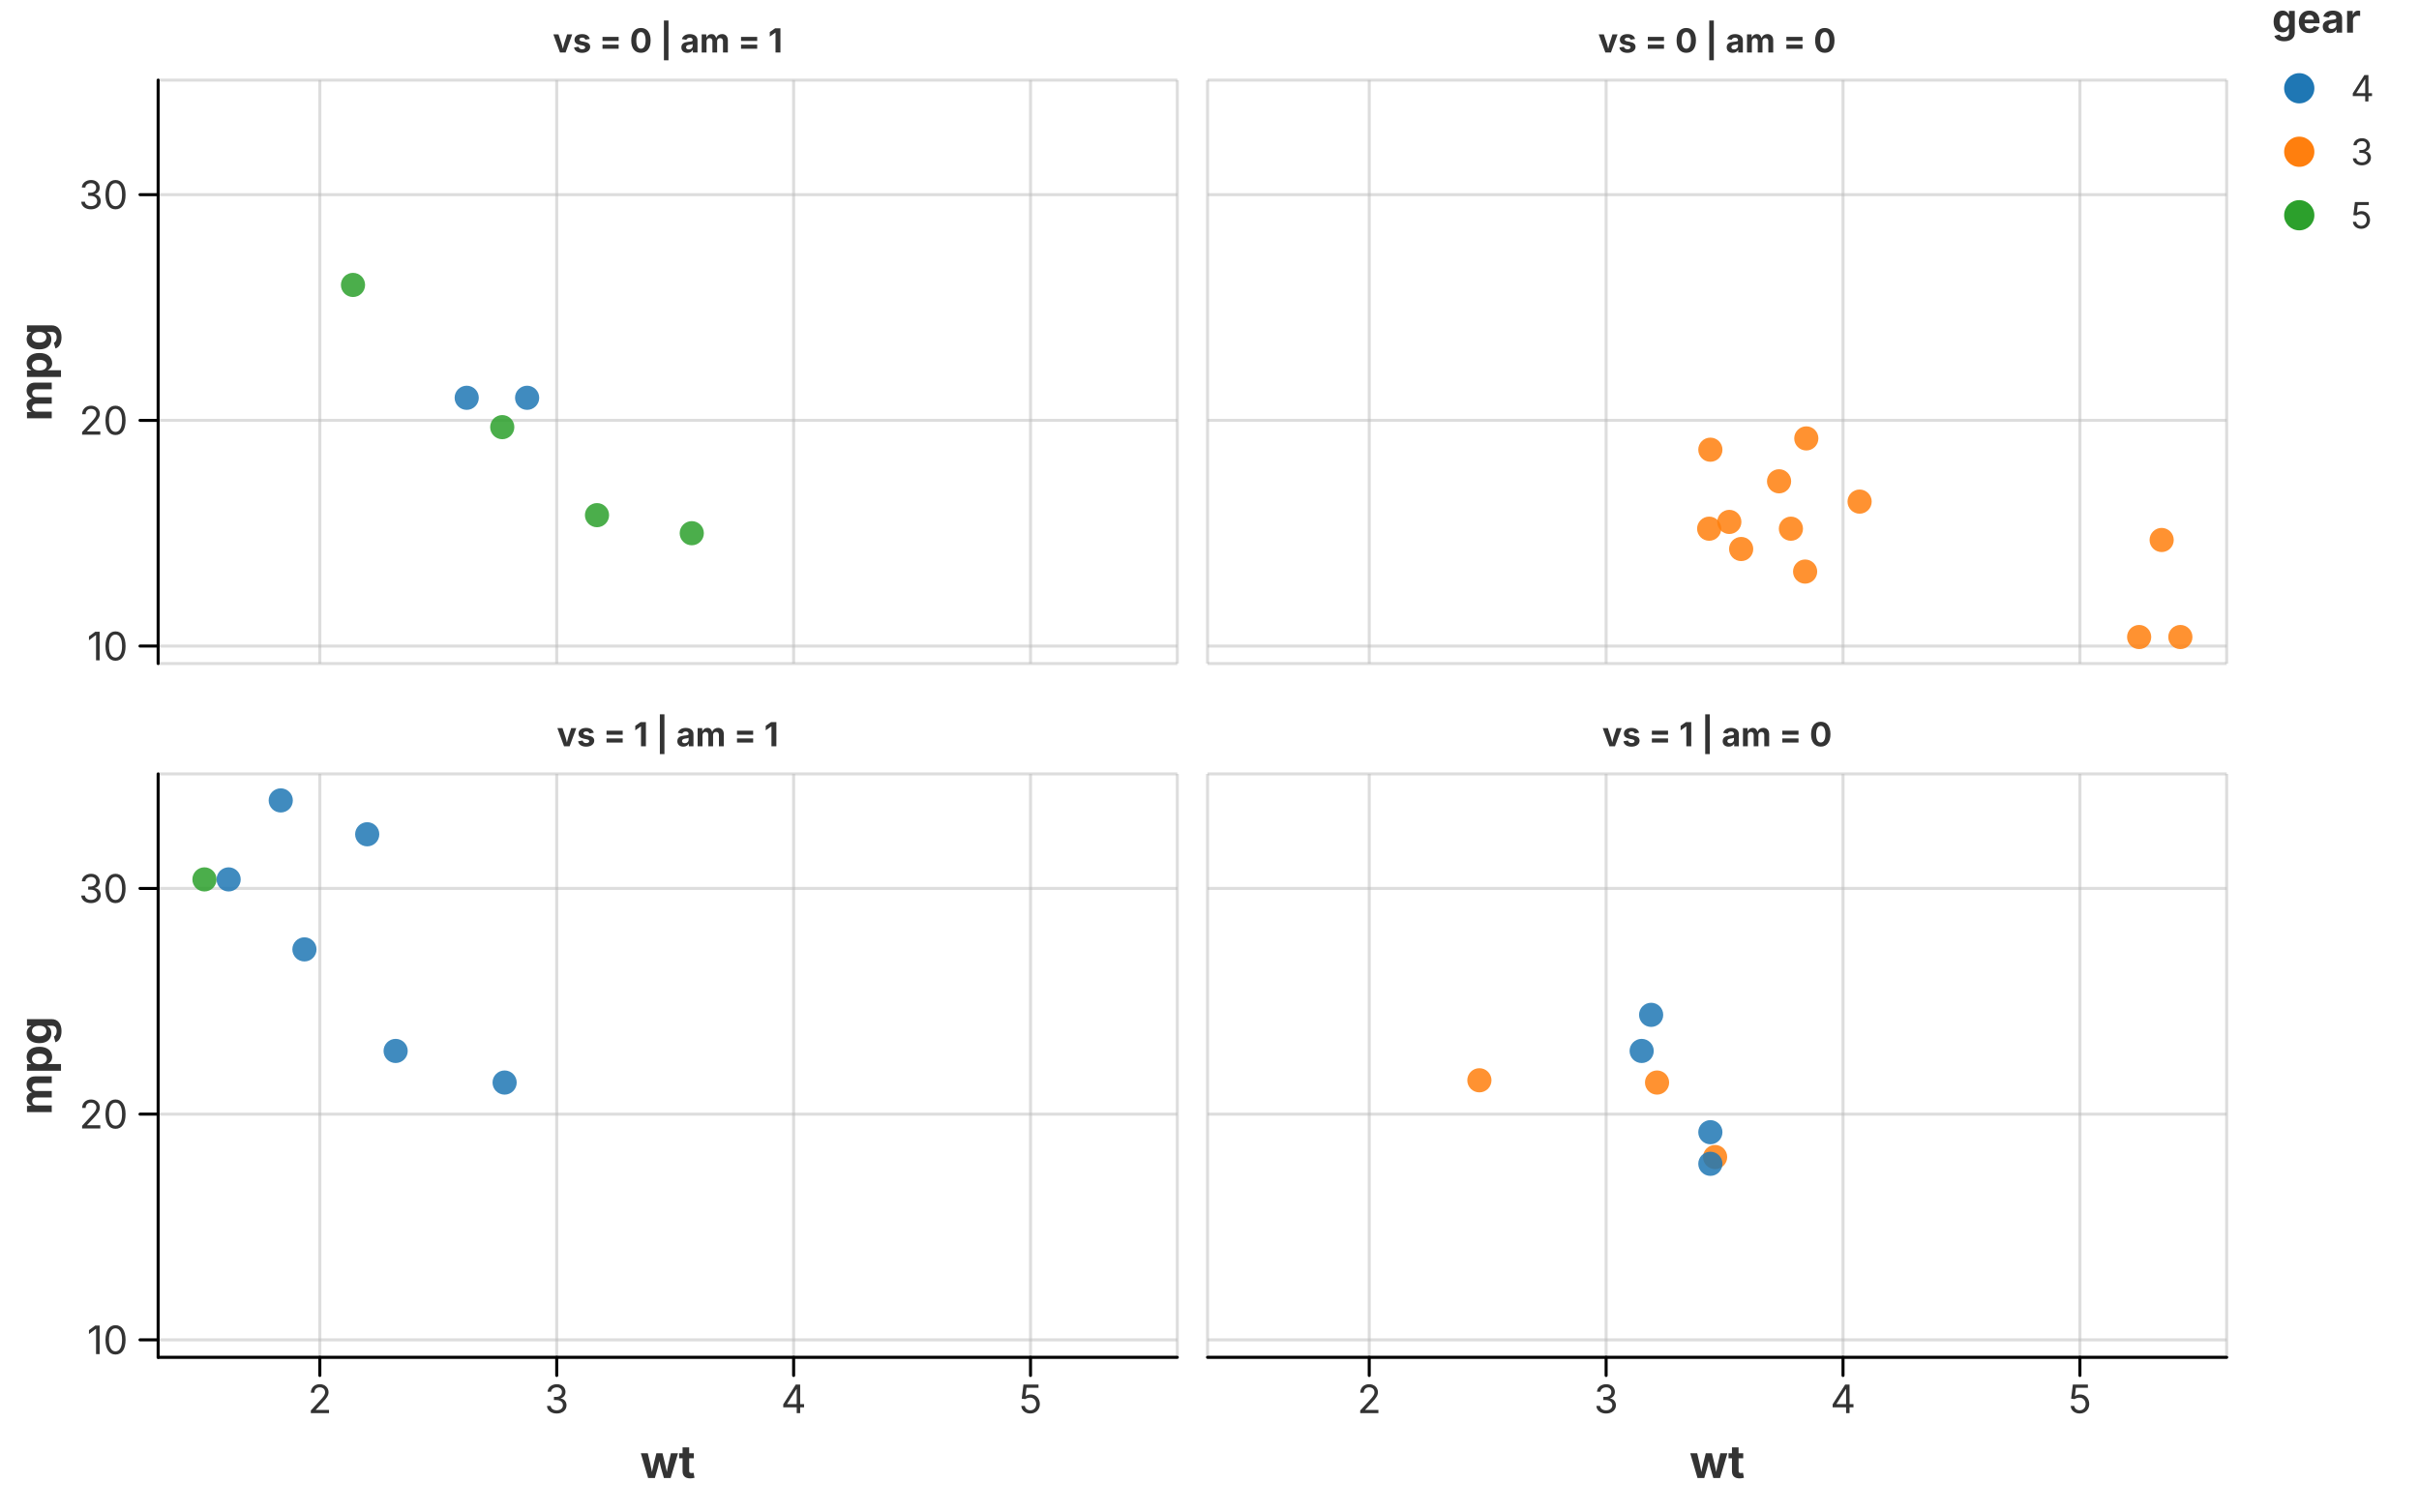
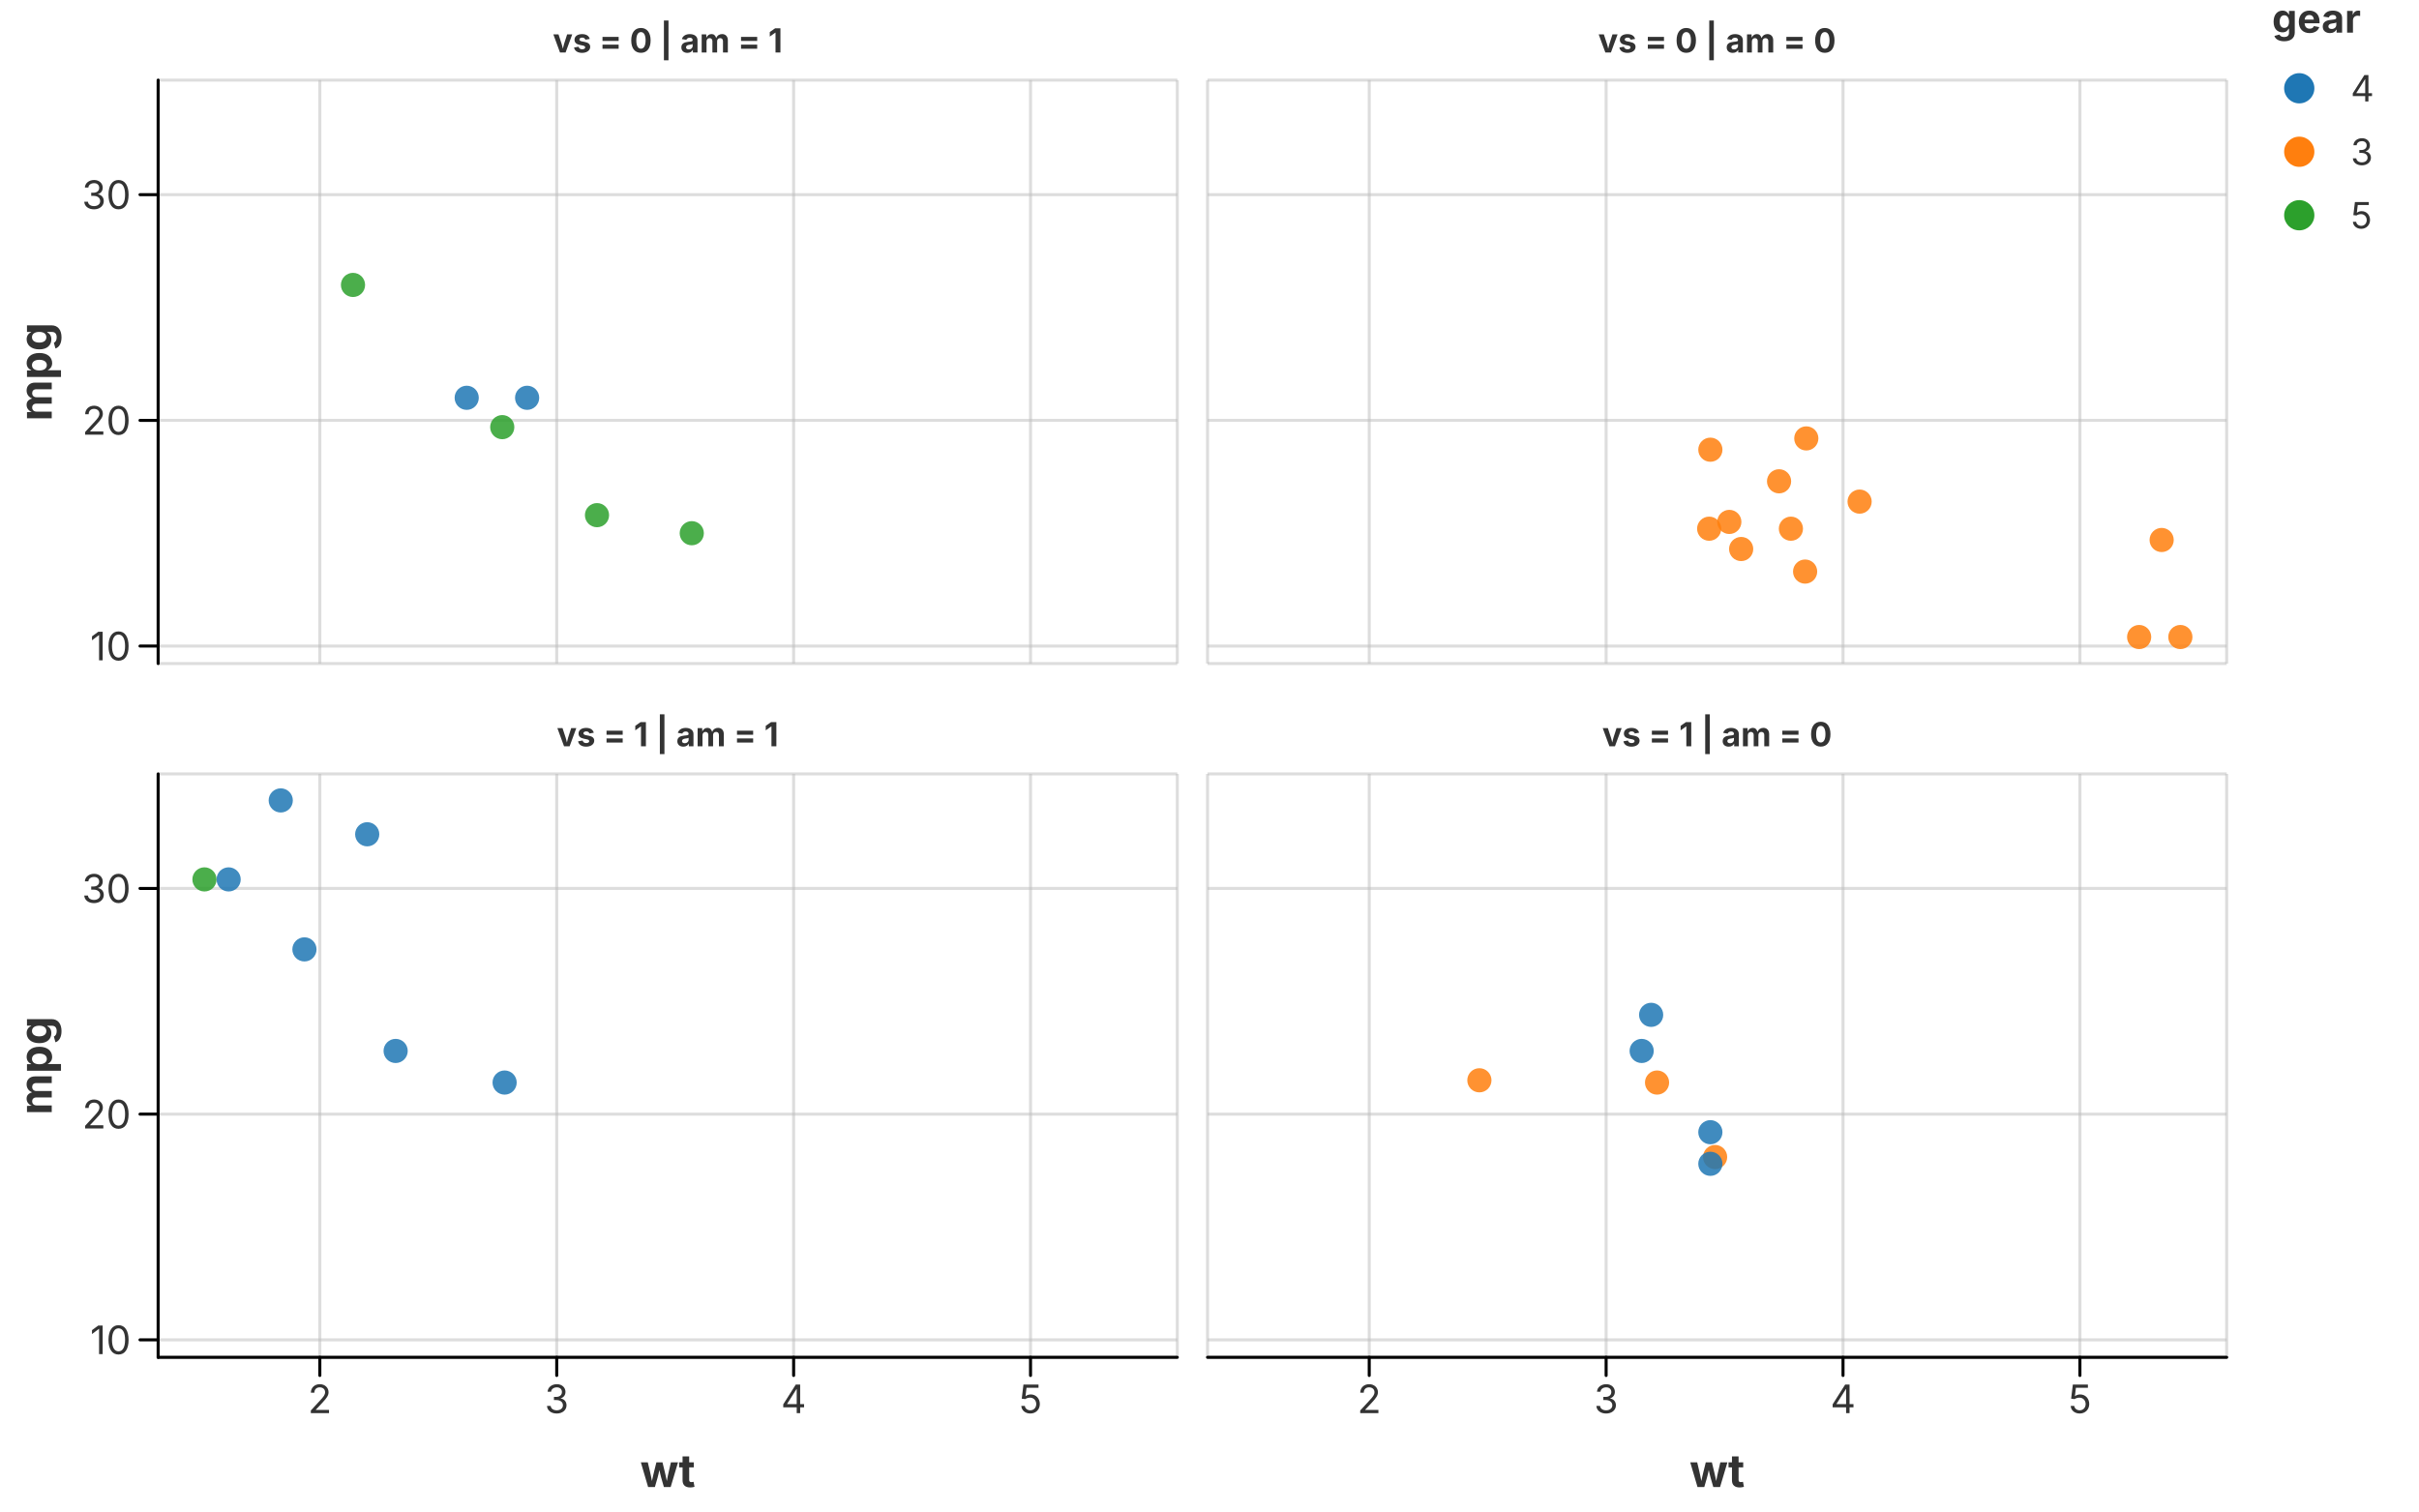
<svg xmlns="http://www.w3.org/2000/svg" width="800" height="500" viewBox="0 0 800 500">
  <rect x="0.000" y="0.000" width="800.000" height="500.000" fill="rgba(255,255,255,1.000)" stroke="none" stroke-width="0.000" fill-opacity="1.000" stroke-opacity="1.000" />
  <text x="220.825" y="13.250" font-size="11.0" font-family="Inter, -apple-system, BlinkMacSystemFont, 'Segoe UI', Roboto, Helvetica, Arial, 'PingFang SC', 'Microsoft YaHei', Ubuntu, Cantarell, 'Noto Sans', sans-serif" fill="rgba(51,51,51,1.000)" fill-opacity="1.000" text-anchor="middle" font-weight="bold" font-style="normal" dominant-baseline="middle" transform="rotate(0 220.825 13.250)">vs = 0 | am = 1</text>
  <line x1="105.775" y1="26.500" x2="105.775" y2="219.500" stroke="rgba(189,189,189,1.000)" stroke-width="1.000" stroke-opacity="0.500" />
  <line x1="184.120" y1="26.500" x2="184.120" y2="219.500" stroke="rgba(189,189,189,1.000)" stroke-width="1.000" stroke-opacity="0.500" />
  <line x1="262.466" y1="26.500" x2="262.466" y2="219.500" stroke="rgba(189,189,189,1.000)" stroke-width="1.000" stroke-opacity="0.500" />
  <line x1="340.811" y1="26.500" x2="340.811" y2="219.500" stroke="rgba(189,189,189,1.000)" stroke-width="1.000" stroke-opacity="0.500" />
  <line x1="52.300" y1="213.714" x2="389.350" y2="213.714" stroke="rgba(189,189,189,1.000)" stroke-width="1.000" stroke-opacity="0.500" />
  <line x1="52.300" y1="139.052" x2="389.350" y2="139.052" stroke="rgba(189,189,189,1.000)" stroke-width="1.000" stroke-opacity="0.500" />
  <line x1="52.300" y1="64.391" x2="389.350" y2="64.391" stroke="rgba(189,189,189,1.000)" stroke-width="1.000" stroke-opacity="0.500" />
  <line x1="52.300" y1="26.500" x2="389.350" y2="26.500" stroke="rgba(189,189,189,1.000)" stroke-width="1.000" stroke-opacity="0.500" />
  <line x1="389.350" y1="26.500" x2="389.350" y2="219.500" stroke="rgba(189,189,189,1.000)" stroke-width="1.000" stroke-opacity="0.500" />
  <line x1="389.350" y1="219.500" x2="52.300" y2="219.500" stroke="rgba(189,189,189,1.000)" stroke-width="1.000" stroke-opacity="0.500" />
  <line x1="52.300" y1="219.500" x2="52.300" y2="26.500" stroke="rgba(189,189,189,1.000)" stroke-width="1.000" stroke-opacity="0.500" />
  <defs>
    <clipPath id="plot-clip-area-0">
      <rect x="52.300" y="26.500" width="337.050" height="193.000" />
    </clipPath>
  </defs>
  <g clip-path="url(#plot-clip-area-0)">
    <circle cx="154.349" cy="131.586" r="4.000" fill="rgba(31,119,180,1.000)" stroke="none" stroke-width="0.000" fill-opacity="0.850" stroke-opacity="0.850" />
    <circle cx="174.327" cy="131.586" r="4.000" fill="rgba(31,119,180,1.000)" stroke="none" stroke-width="0.000" fill-opacity="0.850" stroke-opacity="0.850" />
    <circle cx="116.743" cy="94.255" r="4.000" fill="rgba(44,160,44,1.000)" stroke="none" stroke-width="0.000" fill-opacity="0.850" stroke-opacity="0.850" />
    <circle cx="197.439" cy="170.410" r="4.000" fill="rgba(44,160,44,1.000)" stroke="none" stroke-width="0.000" fill-opacity="0.850" stroke-opacity="0.850" />
    <circle cx="166.101" cy="141.292" r="4.000" fill="rgba(44,160,44,1.000)" stroke="none" stroke-width="0.000" fill-opacity="0.850" stroke-opacity="0.850" />
    <circle cx="228.777" cy="176.383" r="4.000" fill="rgba(44,160,44,1.000)" stroke="none" stroke-width="0.000" fill-opacity="0.850" stroke-opacity="0.850" />
  </g>
  <path d="M 52.300 26.500 L 52.300 219.500" fill="none" stroke="rgba(0,0,0,1.000)" stroke-width="1.000" stroke-opacity="1.000" stroke-linejoin="round" stroke-linecap="round" />
  <path d="M 52.300 213.714 L 46.300 213.714" fill="none" stroke="rgba(0,0,0,1.000)" stroke-width="1.000" stroke-opacity="1.000" stroke-linejoin="round" stroke-linecap="round" />
-   <text x="42.300" y="213.714" font-size="13.0" font-family="Inter, -apple-system, BlinkMacSystemFont, 'Segoe UI', Roboto, Helvetica, Arial, 'PingFang SC', 'Microsoft YaHei', Ubuntu, Cantarell, 'Noto Sans', sans-serif" fill="rgba(51,51,51,1.000)" fill-opacity="1.000" text-anchor="end" font-weight="normal" font-style="normal" dominant-baseline="central" transform="rotate(0 42.300 213.714)">10</text>
+   <text x="43.300" y="213.714" font-size="13.0" font-family="Inter, -apple-system, BlinkMacSystemFont, 'Segoe UI', Roboto, Helvetica, Arial, 'PingFang SC', 'Microsoft YaHei', Ubuntu, Cantarell, 'Noto Sans', sans-serif" fill="rgba(51,51,51,1.000)" fill-opacity="1.000" text-anchor="end" font-weight="normal" font-style="normal" dominant-baseline="central" transform="rotate(0 43.300 213.714)">10</text>
  <path d="M 52.300 139.052 L 46.300 139.052" fill="none" stroke="rgba(0,0,0,1.000)" stroke-width="1.000" stroke-opacity="1.000" stroke-linejoin="round" stroke-linecap="round" />
-   <text x="42.300" y="139.052" font-size="13.0" font-family="Inter, -apple-system, BlinkMacSystemFont, 'Segoe UI', Roboto, Helvetica, Arial, 'PingFang SC', 'Microsoft YaHei', Ubuntu, Cantarell, 'Noto Sans', sans-serif" fill="rgba(51,51,51,1.000)" fill-opacity="1.000" text-anchor="end" font-weight="normal" font-style="normal" dominant-baseline="central" transform="rotate(0 42.300 139.052)">20</text>
+   <text x="43.300" y="139.052" font-size="13.0" font-family="Inter, -apple-system, BlinkMacSystemFont, 'Segoe UI', Roboto, Helvetica, Arial, 'PingFang SC', 'Microsoft YaHei', Ubuntu, Cantarell, 'Noto Sans', sans-serif" fill="rgba(51,51,51,1.000)" fill-opacity="1.000" text-anchor="end" font-weight="normal" font-style="normal" dominant-baseline="central" transform="rotate(0 43.300 139.052)">20</text>
  <path d="M 52.300 64.391 L 46.300 64.391" fill="none" stroke="rgba(0,0,0,1.000)" stroke-width="1.000" stroke-opacity="1.000" stroke-linejoin="round" stroke-linecap="round" />
-   <text x="42.300" y="64.391" font-size="13.0" font-family="Inter, -apple-system, BlinkMacSystemFont, 'Segoe UI', Roboto, Helvetica, Arial, 'PingFang SC', 'Microsoft YaHei', Ubuntu, Cantarell, 'Noto Sans', sans-serif" fill="rgba(51,51,51,1.000)" fill-opacity="1.000" text-anchor="end" font-weight="normal" font-style="normal" dominant-baseline="central" transform="rotate(0 42.300 64.391)">30</text>
+   <text x="43.300" y="64.391" font-size="13.0" font-family="Inter, -apple-system, BlinkMacSystemFont, 'Segoe UI', Roboto, Helvetica, Arial, 'PingFang SC', 'Microsoft YaHei', Ubuntu, Cantarell, 'Noto Sans', sans-serif" fill="rgba(51,51,51,1.000)" fill-opacity="1.000" text-anchor="end" font-weight="normal" font-style="normal" dominant-baseline="central" transform="rotate(0 43.300 64.391)">30</text>
  <text x="11.500" y="123.000" font-size="15.0" font-family="Inter, -apple-system, BlinkMacSystemFont, 'Segoe UI', Roboto, Helvetica, Arial, 'PingFang SC', 'Microsoft YaHei', Ubuntu, Cantarell, 'Noto Sans', sans-serif" fill="rgba(51,51,51,1.000)" fill-opacity="1.000" text-anchor="middle" font-weight="bold" font-style="normal" dominant-baseline="middle" transform="rotate(-90 11.500 123.000)">mpg</text>
  <text x="567.875" y="13.250" font-size="11.0" font-family="Inter, -apple-system, BlinkMacSystemFont, 'Segoe UI', Roboto, Helvetica, Arial, 'PingFang SC', 'Microsoft YaHei', Ubuntu, Cantarell, 'Noto Sans', sans-serif" fill="rgba(51,51,51,1.000)" fill-opacity="1.000" text-anchor="middle" font-weight="bold" font-style="normal" dominant-baseline="middle" transform="rotate(0 567.875 13.250)">vs = 0 | am = 0</text>
  <line x1="452.825" y1="26.500" x2="452.825" y2="219.500" stroke="rgba(189,189,189,1.000)" stroke-width="1.000" stroke-opacity="0.500" />
  <line x1="531.170" y1="26.500" x2="531.170" y2="219.500" stroke="rgba(189,189,189,1.000)" stroke-width="1.000" stroke-opacity="0.500" />
  <line x1="609.516" y1="26.500" x2="609.516" y2="219.500" stroke="rgba(189,189,189,1.000)" stroke-width="1.000" stroke-opacity="0.500" />
  <line x1="687.861" y1="26.500" x2="687.861" y2="219.500" stroke="rgba(189,189,189,1.000)" stroke-width="1.000" stroke-opacity="0.500" />
  <line x1="399.350" y1="213.714" x2="736.400" y2="213.714" stroke="rgba(189,189,189,1.000)" stroke-width="1.000" stroke-opacity="0.500" />
  <line x1="399.350" y1="139.052" x2="736.400" y2="139.052" stroke="rgba(189,189,189,1.000)" stroke-width="1.000" stroke-opacity="0.500" />
  <line x1="399.350" y1="64.391" x2="736.400" y2="64.391" stroke="rgba(189,189,189,1.000)" stroke-width="1.000" stroke-opacity="0.500" />
  <line x1="399.350" y1="26.500" x2="736.400" y2="26.500" stroke="rgba(189,189,189,1.000)" stroke-width="1.000" stroke-opacity="0.500" />
  <line x1="736.400" y1="26.500" x2="736.400" y2="219.500" stroke="rgba(189,189,189,1.000)" stroke-width="1.000" stroke-opacity="0.500" />
  <line x1="736.400" y1="219.500" x2="399.350" y2="219.500" stroke="rgba(189,189,189,1.000)" stroke-width="1.000" stroke-opacity="0.500" />
  <line x1="399.350" y1="219.500" x2="399.350" y2="26.500" stroke="rgba(189,189,189,1.000)" stroke-width="1.000" stroke-opacity="0.500" />
  <defs>
    <clipPath id="plot-clip-area-1">
      <rect x="399.350" y="26.500" width="337.050" height="193.000" />
    </clipPath>
  </defs>
  <g clip-path="url(#plot-clip-area-1)">
    <circle cx="565.642" cy="148.758" r="4.000" fill="rgba(255,127,14,1.000)" stroke="none" stroke-width="0.000" fill-opacity="0.850" stroke-opacity="0.850" />
    <circle cx="575.827" cy="181.609" r="4.000" fill="rgba(255,127,14,1.000)" stroke="none" stroke-width="0.000" fill-opacity="0.850" stroke-opacity="0.850" />
    <circle cx="615.000" cy="165.930" r="4.000" fill="rgba(255,127,14,1.000)" stroke="none" stroke-width="0.000" fill-opacity="0.850" stroke-opacity="0.850" />
    <circle cx="588.362" cy="159.211" r="4.000" fill="rgba(255,127,14,1.000)" stroke="none" stroke-width="0.000" fill-opacity="0.850" stroke-opacity="0.850" />
    <circle cx="592.280" cy="174.890" r="4.000" fill="rgba(255,127,14,1.000)" stroke="none" stroke-width="0.000" fill-opacity="0.850" stroke-opacity="0.850" />
    <circle cx="707.447" cy="210.727" r="4.000" fill="rgba(255,127,14,1.000)" stroke="none" stroke-width="0.000" fill-opacity="0.850" stroke-opacity="0.850" />
    <circle cx="721.080" cy="210.727" r="4.000" fill="rgba(255,127,14,1.000)" stroke="none" stroke-width="0.000" fill-opacity="0.850" stroke-opacity="0.850" />
    <circle cx="714.890" cy="178.623" r="4.000" fill="rgba(255,127,14,1.000)" stroke="none" stroke-width="0.000" fill-opacity="0.850" stroke-opacity="0.850" />
    <circle cx="571.910" cy="172.650" r="4.000" fill="rgba(255,127,14,1.000)" stroke="none" stroke-width="0.000" fill-opacity="0.850" stroke-opacity="0.850" />
    <circle cx="565.250" cy="174.890" r="4.000" fill="rgba(255,127,14,1.000)" stroke="none" stroke-width="0.000" fill-opacity="0.850" stroke-opacity="0.850" />
    <circle cx="596.980" cy="189.075" r="4.000" fill="rgba(255,127,14,1.000)" stroke="none" stroke-width="0.000" fill-opacity="0.850" stroke-opacity="0.850" />
    <circle cx="597.372" cy="145.025" r="4.000" fill="rgba(255,127,14,1.000)" stroke="none" stroke-width="0.000" fill-opacity="0.850" stroke-opacity="0.850" />
  </g>
  <text x="220.825" y="242.750" font-size="11.0" font-family="Inter, -apple-system, BlinkMacSystemFont, 'Segoe UI', Roboto, Helvetica, Arial, 'PingFang SC', 'Microsoft YaHei', Ubuntu, Cantarell, 'Noto Sans', sans-serif" fill="rgba(51,51,51,1.000)" fill-opacity="1.000" text-anchor="middle" font-weight="bold" font-style="normal" dominant-baseline="middle" transform="rotate(0 220.825 242.750)">vs = 1 | am = 1</text>
  <line x1="105.775" y1="256.000" x2="105.775" y2="449.000" stroke="rgba(189,189,189,1.000)" stroke-width="1.000" stroke-opacity="0.500" />
  <line x1="184.120" y1="256.000" x2="184.120" y2="449.000" stroke="rgba(189,189,189,1.000)" stroke-width="1.000" stroke-opacity="0.500" />
  <line x1="262.466" y1="256.000" x2="262.466" y2="449.000" stroke="rgba(189,189,189,1.000)" stroke-width="1.000" stroke-opacity="0.500" />
  <line x1="340.811" y1="256.000" x2="340.811" y2="449.000" stroke="rgba(189,189,189,1.000)" stroke-width="1.000" stroke-opacity="0.500" />
  <line x1="52.300" y1="443.214" x2="389.350" y2="443.214" stroke="rgba(189,189,189,1.000)" stroke-width="1.000" stroke-opacity="0.500" />
  <line x1="52.300" y1="368.552" x2="389.350" y2="368.552" stroke="rgba(189,189,189,1.000)" stroke-width="1.000" stroke-opacity="0.500" />
  <line x1="52.300" y1="293.891" x2="389.350" y2="293.891" stroke="rgba(189,189,189,1.000)" stroke-width="1.000" stroke-opacity="0.500" />
  <line x1="52.300" y1="256.000" x2="389.350" y2="256.000" stroke="rgba(189,189,189,1.000)" stroke-width="1.000" stroke-opacity="0.500" />
  <line x1="389.350" y1="256.000" x2="389.350" y2="449.000" stroke="rgba(189,189,189,1.000)" stroke-width="1.000" stroke-opacity="0.500" />
  <line x1="389.350" y1="449.000" x2="52.300" y2="449.000" stroke="rgba(189,189,189,1.000)" stroke-width="1.000" stroke-opacity="0.500" />
  <line x1="52.300" y1="449.000" x2="52.300" y2="256.000" stroke="rgba(189,189,189,1.000)" stroke-width="1.000" stroke-opacity="0.500" />
  <defs>
    <clipPath id="plot-clip-area-2">
      <rect x="52.300" y="256.000" width="337.050" height="193.000" />
    </clipPath>
  </defs>
  <g clip-path="url(#plot-clip-area-2)">
    <circle cx="130.845" cy="347.647" r="4.000" fill="rgba(31,119,180,1.000)" stroke="none" stroke-width="0.000" fill-opacity="0.850" stroke-opacity="0.850" />
    <circle cx="121.444" cy="275.972" r="4.000" fill="rgba(31,119,180,1.000)" stroke="none" stroke-width="0.000" fill-opacity="0.850" stroke-opacity="0.850" />
    <circle cx="75.612" cy="290.904" r="4.000" fill="rgba(31,119,180,1.000)" stroke="none" stroke-width="0.000" fill-opacity="0.850" stroke-opacity="0.850" />
    <circle cx="92.848" cy="264.773" r="4.000" fill="rgba(31,119,180,1.000)" stroke="none" stroke-width="0.000" fill-opacity="0.850" stroke-opacity="0.850" />
    <circle cx="100.682" cy="314.049" r="4.000" fill="rgba(31,119,180,1.000)" stroke="none" stroke-width="0.000" fill-opacity="0.850" stroke-opacity="0.850" />
    <circle cx="166.884" cy="358.100" r="4.000" fill="rgba(31,119,180,1.000)" stroke="none" stroke-width="0.000" fill-opacity="0.850" stroke-opacity="0.850" />
    <circle cx="67.620" cy="290.904" r="4.000" fill="rgba(44,160,44,1.000)" stroke="none" stroke-width="0.000" fill-opacity="0.850" stroke-opacity="0.850" />
  </g>
  <path d="M 52.300 449.000 L 389.350 449.000" fill="none" stroke="rgba(0,0,0,1.000)" stroke-width="1.000" stroke-opacity="1.000" stroke-linejoin="round" stroke-linecap="round" />
  <path d="M 105.775 449.000 L 105.775 455.000" fill="none" stroke="rgba(0,0,0,1.000)" stroke-width="1.000" stroke-opacity="1.000" stroke-linejoin="round" stroke-linecap="round" />
  <text x="105.775" y="458.000" font-size="13.0" font-family="Inter, -apple-system, BlinkMacSystemFont, 'Segoe UI', Roboto, Helvetica, Arial, 'PingFang SC', 'Microsoft YaHei', Ubuntu, Cantarell, 'Noto Sans', sans-serif" fill="rgba(51,51,51,1.000)" fill-opacity="1.000" text-anchor="middle" font-weight="normal" font-style="normal" dominant-baseline="hanging" transform="rotate(0 105.775 458.000)">2</text>
  <path d="M 184.120 449.000 L 184.120 455.000" fill="none" stroke="rgba(0,0,0,1.000)" stroke-width="1.000" stroke-opacity="1.000" stroke-linejoin="round" stroke-linecap="round" />
  <text x="184.120" y="458.000" font-size="13.0" font-family="Inter, -apple-system, BlinkMacSystemFont, 'Segoe UI', Roboto, Helvetica, Arial, 'PingFang SC', 'Microsoft YaHei', Ubuntu, Cantarell, 'Noto Sans', sans-serif" fill="rgba(51,51,51,1.000)" fill-opacity="1.000" text-anchor="middle" font-weight="normal" font-style="normal" dominant-baseline="hanging" transform="rotate(0 184.120 458.000)">3</text>
  <path d="M 262.466 449.000 L 262.466 455.000" fill="none" stroke="rgba(0,0,0,1.000)" stroke-width="1.000" stroke-opacity="1.000" stroke-linejoin="round" stroke-linecap="round" />
  <text x="262.466" y="458.000" font-size="13.0" font-family="Inter, -apple-system, BlinkMacSystemFont, 'Segoe UI', Roboto, Helvetica, Arial, 'PingFang SC', 'Microsoft YaHei', Ubuntu, Cantarell, 'Noto Sans', sans-serif" fill="rgba(51,51,51,1.000)" fill-opacity="1.000" text-anchor="middle" font-weight="normal" font-style="normal" dominant-baseline="hanging" transform="rotate(0 262.466 458.000)">4</text>
  <path d="M 340.811 449.000 L 340.811 455.000" fill="none" stroke="rgba(0,0,0,1.000)" stroke-width="1.000" stroke-opacity="1.000" stroke-linejoin="round" stroke-linecap="round" />
  <text x="340.811" y="458.000" font-size="13.0" font-family="Inter, -apple-system, BlinkMacSystemFont, 'Segoe UI', Roboto, Helvetica, Arial, 'PingFang SC', 'Microsoft YaHei', Ubuntu, Cantarell, 'Noto Sans', sans-serif" fill="rgba(51,51,51,1.000)" fill-opacity="1.000" text-anchor="middle" font-weight="normal" font-style="normal" dominant-baseline="hanging" transform="rotate(0 340.811 458.000)">5</text>
-   <text x="220.825" y="478.000" font-size="15.0" font-family="Inter, -apple-system, BlinkMacSystemFont, 'Segoe UI', Roboto, Helvetica, Arial, 'PingFang SC', 'Microsoft YaHei', Ubuntu, Cantarell, 'Noto Sans', sans-serif" fill="rgba(51,51,51,1.000)" fill-opacity="1.000" text-anchor="middle" font-weight="bold" font-style="normal" dominant-baseline="hanging" transform="rotate(0 220.825 478.000)">wt</text>
+   <text x="220.825" y="481.000" font-size="15.0" font-family="Inter, -apple-system, BlinkMacSystemFont, 'Segoe UI', Roboto, Helvetica, Arial, 'PingFang SC', 'Microsoft YaHei', Ubuntu, Cantarell, 'Noto Sans', sans-serif" fill="rgba(51,51,51,1.000)" fill-opacity="1.000" text-anchor="middle" font-weight="bold" font-style="normal" dominant-baseline="hanging" transform="rotate(0 220.825 481.000)">wt</text>
  <path d="M 52.300 256.000 L 52.300 449.000" fill="none" stroke="rgba(0,0,0,1.000)" stroke-width="1.000" stroke-opacity="1.000" stroke-linejoin="round" stroke-linecap="round" />
  <path d="M 52.300 443.214 L 46.300 443.214" fill="none" stroke="rgba(0,0,0,1.000)" stroke-width="1.000" stroke-opacity="1.000" stroke-linejoin="round" stroke-linecap="round" />
-   <text x="42.300" y="443.214" font-size="13.0" font-family="Inter, -apple-system, BlinkMacSystemFont, 'Segoe UI', Roboto, Helvetica, Arial, 'PingFang SC', 'Microsoft YaHei', Ubuntu, Cantarell, 'Noto Sans', sans-serif" fill="rgba(51,51,51,1.000)" fill-opacity="1.000" text-anchor="end" font-weight="normal" font-style="normal" dominant-baseline="central" transform="rotate(0 42.300 443.214)">10</text>
+   <text x="43.300" y="443.214" font-size="13.0" font-family="Inter, -apple-system, BlinkMacSystemFont, 'Segoe UI', Roboto, Helvetica, Arial, 'PingFang SC', 'Microsoft YaHei', Ubuntu, Cantarell, 'Noto Sans', sans-serif" fill="rgba(51,51,51,1.000)" fill-opacity="1.000" text-anchor="end" font-weight="normal" font-style="normal" dominant-baseline="central" transform="rotate(0 43.300 443.214)">10</text>
  <path d="M 52.300 368.552 L 46.300 368.552" fill="none" stroke="rgba(0,0,0,1.000)" stroke-width="1.000" stroke-opacity="1.000" stroke-linejoin="round" stroke-linecap="round" />
-   <text x="42.300" y="368.552" font-size="13.0" font-family="Inter, -apple-system, BlinkMacSystemFont, 'Segoe UI', Roboto, Helvetica, Arial, 'PingFang SC', 'Microsoft YaHei', Ubuntu, Cantarell, 'Noto Sans', sans-serif" fill="rgba(51,51,51,1.000)" fill-opacity="1.000" text-anchor="end" font-weight="normal" font-style="normal" dominant-baseline="central" transform="rotate(0 42.300 368.552)">20</text>
+   <text x="43.300" y="368.552" font-size="13.0" font-family="Inter, -apple-system, BlinkMacSystemFont, 'Segoe UI', Roboto, Helvetica, Arial, 'PingFang SC', 'Microsoft YaHei', Ubuntu, Cantarell, 'Noto Sans', sans-serif" fill="rgba(51,51,51,1.000)" fill-opacity="1.000" text-anchor="end" font-weight="normal" font-style="normal" dominant-baseline="central" transform="rotate(0 43.300 368.552)">20</text>
  <path d="M 52.300 293.891 L 46.300 293.891" fill="none" stroke="rgba(0,0,0,1.000)" stroke-width="1.000" stroke-opacity="1.000" stroke-linejoin="round" stroke-linecap="round" />
-   <text x="42.300" y="293.891" font-size="13.0" font-family="Inter, -apple-system, BlinkMacSystemFont, 'Segoe UI', Roboto, Helvetica, Arial, 'PingFang SC', 'Microsoft YaHei', Ubuntu, Cantarell, 'Noto Sans', sans-serif" fill="rgba(51,51,51,1.000)" fill-opacity="1.000" text-anchor="end" font-weight="normal" font-style="normal" dominant-baseline="central" transform="rotate(0 42.300 293.891)">30</text>
+   <text x="43.300" y="293.891" font-size="13.0" font-family="Inter, -apple-system, BlinkMacSystemFont, 'Segoe UI', Roboto, Helvetica, Arial, 'PingFang SC', 'Microsoft YaHei', Ubuntu, Cantarell, 'Noto Sans', sans-serif" fill="rgba(51,51,51,1.000)" fill-opacity="1.000" text-anchor="end" font-weight="normal" font-style="normal" dominant-baseline="central" transform="rotate(0 43.300 293.891)">30</text>
  <text x="11.500" y="352.500" font-size="15.0" font-family="Inter, -apple-system, BlinkMacSystemFont, 'Segoe UI', Roboto, Helvetica, Arial, 'PingFang SC', 'Microsoft YaHei', Ubuntu, Cantarell, 'Noto Sans', sans-serif" fill="rgba(51,51,51,1.000)" fill-opacity="1.000" text-anchor="middle" font-weight="bold" font-style="normal" dominant-baseline="middle" transform="rotate(-90 11.500 352.500)">mpg</text>
  <text x="567.875" y="242.750" font-size="11.0" font-family="Inter, -apple-system, BlinkMacSystemFont, 'Segoe UI', Roboto, Helvetica, Arial, 'PingFang SC', 'Microsoft YaHei', Ubuntu, Cantarell, 'Noto Sans', sans-serif" fill="rgba(51,51,51,1.000)" fill-opacity="1.000" text-anchor="middle" font-weight="bold" font-style="normal" dominant-baseline="middle" transform="rotate(0 567.875 242.750)">vs = 1 | am = 0</text>
  <line x1="452.825" y1="256.000" x2="452.825" y2="449.000" stroke="rgba(189,189,189,1.000)" stroke-width="1.000" stroke-opacity="0.500" />
  <line x1="531.170" y1="256.000" x2="531.170" y2="449.000" stroke="rgba(189,189,189,1.000)" stroke-width="1.000" stroke-opacity="0.500" />
  <line x1="609.516" y1="256.000" x2="609.516" y2="449.000" stroke="rgba(189,189,189,1.000)" stroke-width="1.000" stroke-opacity="0.500" />
  <line x1="687.861" y1="256.000" x2="687.861" y2="449.000" stroke="rgba(189,189,189,1.000)" stroke-width="1.000" stroke-opacity="0.500" />
  <line x1="399.350" y1="443.214" x2="736.400" y2="443.214" stroke="rgba(189,189,189,1.000)" stroke-width="1.000" stroke-opacity="0.500" />
  <line x1="399.350" y1="368.552" x2="736.400" y2="368.552" stroke="rgba(189,189,189,1.000)" stroke-width="1.000" stroke-opacity="0.500" />
  <line x1="399.350" y1="293.891" x2="736.400" y2="293.891" stroke="rgba(189,189,189,1.000)" stroke-width="1.000" stroke-opacity="0.500" />
  <line x1="399.350" y1="256.000" x2="736.400" y2="256.000" stroke="rgba(189,189,189,1.000)" stroke-width="1.000" stroke-opacity="0.500" />
  <line x1="736.400" y1="256.000" x2="736.400" y2="449.000" stroke="rgba(189,189,189,1.000)" stroke-width="1.000" stroke-opacity="0.500" />
  <line x1="736.400" y1="449.000" x2="399.350" y2="449.000" stroke="rgba(189,189,189,1.000)" stroke-width="1.000" stroke-opacity="0.500" />
  <line x1="399.350" y1="449.000" x2="399.350" y2="256.000" stroke="rgba(189,189,189,1.000)" stroke-width="1.000" stroke-opacity="0.500" />
  <defs>
    <clipPath id="plot-clip-area-3">
      <rect x="399.350" y="256.000" width="337.050" height="193.000" />
    </clipPath>
  </defs>
  <g clip-path="url(#plot-clip-area-3)">
    <circle cx="548.014" cy="358.100" r="4.000" fill="rgba(255,127,14,1.000)" stroke="none" stroke-width="0.000" fill-opacity="0.850" stroke-opacity="0.850" />
    <circle cx="567.209" cy="382.738" r="4.000" fill="rgba(255,127,14,1.000)" stroke="none" stroke-width="0.000" fill-opacity="0.850" stroke-opacity="0.850" />
    <circle cx="489.255" cy="357.353" r="4.000" fill="rgba(255,127,14,1.000)" stroke="none" stroke-width="0.000" fill-opacity="0.850" stroke-opacity="0.850" />
    <circle cx="546.056" cy="335.701" r="4.000" fill="rgba(31,119,180,1.000)" stroke="none" stroke-width="0.000" fill-opacity="0.850" stroke-opacity="0.850" />
    <circle cx="542.922" cy="347.647" r="4.000" fill="rgba(31,119,180,1.000)" stroke="none" stroke-width="0.000" fill-opacity="0.850" stroke-opacity="0.850" />
    <circle cx="565.642" cy="374.525" r="4.000" fill="rgba(31,119,180,1.000)" stroke="none" stroke-width="0.000" fill-opacity="0.850" stroke-opacity="0.850" />
    <circle cx="565.642" cy="384.978" r="4.000" fill="rgba(31,119,180,1.000)" stroke="none" stroke-width="0.000" fill-opacity="0.850" stroke-opacity="0.850" />
  </g>
  <path d="M 399.350 449.000 L 736.400 449.000" fill="none" stroke="rgba(0,0,0,1.000)" stroke-width="1.000" stroke-opacity="1.000" stroke-linejoin="round" stroke-linecap="round" />
  <path d="M 452.825 449.000 L 452.825 455.000" fill="none" stroke="rgba(0,0,0,1.000)" stroke-width="1.000" stroke-opacity="1.000" stroke-linejoin="round" stroke-linecap="round" />
  <text x="452.825" y="458.000" font-size="13.0" font-family="Inter, -apple-system, BlinkMacSystemFont, 'Segoe UI', Roboto, Helvetica, Arial, 'PingFang SC', 'Microsoft YaHei', Ubuntu, Cantarell, 'Noto Sans', sans-serif" fill="rgba(51,51,51,1.000)" fill-opacity="1.000" text-anchor="middle" font-weight="normal" font-style="normal" dominant-baseline="hanging" transform="rotate(0 452.825 458.000)">2</text>
  <path d="M 531.170 449.000 L 531.170 455.000" fill="none" stroke="rgba(0,0,0,1.000)" stroke-width="1.000" stroke-opacity="1.000" stroke-linejoin="round" stroke-linecap="round" />
  <text x="531.170" y="458.000" font-size="13.0" font-family="Inter, -apple-system, BlinkMacSystemFont, 'Segoe UI', Roboto, Helvetica, Arial, 'PingFang SC', 'Microsoft YaHei', Ubuntu, Cantarell, 'Noto Sans', sans-serif" fill="rgba(51,51,51,1.000)" fill-opacity="1.000" text-anchor="middle" font-weight="normal" font-style="normal" dominant-baseline="hanging" transform="rotate(0 531.170 458.000)">3</text>
  <path d="M 609.516 449.000 L 609.516 455.000" fill="none" stroke="rgba(0,0,0,1.000)" stroke-width="1.000" stroke-opacity="1.000" stroke-linejoin="round" stroke-linecap="round" />
  <text x="609.516" y="458.000" font-size="13.0" font-family="Inter, -apple-system, BlinkMacSystemFont, 'Segoe UI', Roboto, Helvetica, Arial, 'PingFang SC', 'Microsoft YaHei', Ubuntu, Cantarell, 'Noto Sans', sans-serif" fill="rgba(51,51,51,1.000)" fill-opacity="1.000" text-anchor="middle" font-weight="normal" font-style="normal" dominant-baseline="hanging" transform="rotate(0 609.516 458.000)">4</text>
  <path d="M 687.861 449.000 L 687.861 455.000" fill="none" stroke="rgba(0,0,0,1.000)" stroke-width="1.000" stroke-opacity="1.000" stroke-linejoin="round" stroke-linecap="round" />
  <text x="687.861" y="458.000" font-size="13.0" font-family="Inter, -apple-system, BlinkMacSystemFont, 'Segoe UI', Roboto, Helvetica, Arial, 'PingFang SC', 'Microsoft YaHei', Ubuntu, Cantarell, 'Noto Sans', sans-serif" fill="rgba(51,51,51,1.000)" fill-opacity="1.000" text-anchor="middle" font-weight="normal" font-style="normal" dominant-baseline="hanging" transform="rotate(0 687.861 458.000)">5</text>
-   <text x="567.875" y="478.000" font-size="15.0" font-family="Inter, -apple-system, BlinkMacSystemFont, 'Segoe UI', Roboto, Helvetica, Arial, 'PingFang SC', 'Microsoft YaHei', Ubuntu, Cantarell, 'Noto Sans', sans-serif" fill="rgba(51,51,51,1.000)" fill-opacity="1.000" text-anchor="middle" font-weight="bold" font-style="normal" dominant-baseline="hanging" transform="rotate(0 567.875 478.000)">wt</text>
+   <text x="567.875" y="481.000" font-size="15.0" font-family="Inter, -apple-system, BlinkMacSystemFont, 'Segoe UI', Roboto, Helvetica, Arial, 'PingFang SC', 'Microsoft YaHei', Ubuntu, Cantarell, 'Noto Sans', sans-serif" fill="rgba(51,51,51,1.000)" fill-opacity="1.000" text-anchor="middle" font-weight="bold" font-style="normal" dominant-baseline="hanging" transform="rotate(0 567.875 481.000)">wt</text>
  <defs>
    <clipPath id="plot-clip-area-4">
      <rect x="736.400" y="0.000" width="63.600" height="500.000" />
    </clipPath>
  </defs>
  <g clip-path="url(#plot-clip-area-4)">
    <text x="751.400" y="6.000" font-size="13.2" font-family="Inter, -apple-system, BlinkMacSystemFont, 'Segoe UI', Roboto, Helvetica, Arial, 'PingFang SC', 'Microsoft YaHei', Ubuntu, Cantarell, 'Noto Sans', sans-serif" fill="rgba(51,51,51,1.000)" fill-opacity="1.000" text-anchor="start" font-weight="bold" font-style="normal" dominant-baseline="central" transform="rotate(0 751.400 6.000)">gear</text>
    <circle cx="760.400" cy="29.200" r="5.000" fill="rgba(31,119,180,1.000)" stroke="none" stroke-width="0.000" fill-opacity="1.000" stroke-opacity="1.000" />
    <text x="777.400" y="29.200" font-size="12.0" font-family="Inter, -apple-system, BlinkMacSystemFont, 'Segoe UI', Roboto, Helvetica, Arial, 'PingFang SC', 'Microsoft YaHei', Ubuntu, Cantarell, 'Noto Sans', sans-serif" fill="rgba(51,51,51,1.000)" fill-opacity="1.000" text-anchor="start" font-weight="normal" font-style="normal" dominant-baseline="central" transform="rotate(0 777.400 29.200)">4</text>
    <circle cx="760.400" cy="50.200" r="5.000" fill="rgba(255,127,14,1.000)" stroke="none" stroke-width="0.000" fill-opacity="1.000" stroke-opacity="1.000" />
    <text x="777.400" y="50.200" font-size="12.0" font-family="Inter, -apple-system, BlinkMacSystemFont, 'Segoe UI', Roboto, Helvetica, Arial, 'PingFang SC', 'Microsoft YaHei', Ubuntu, Cantarell, 'Noto Sans', sans-serif" fill="rgba(51,51,51,1.000)" fill-opacity="1.000" text-anchor="start" font-weight="normal" font-style="normal" dominant-baseline="central" transform="rotate(0 777.400 50.200)">3</text>
    <circle cx="760.400" cy="71.200" r="5.000" fill="rgba(44,160,44,1.000)" stroke="none" stroke-width="0.000" fill-opacity="1.000" stroke-opacity="1.000" />
    <text x="777.400" y="71.200" font-size="12.0" font-family="Inter, -apple-system, BlinkMacSystemFont, 'Segoe UI', Roboto, Helvetica, Arial, 'PingFang SC', 'Microsoft YaHei', Ubuntu, Cantarell, 'Noto Sans', sans-serif" fill="rgba(51,51,51,1.000)" fill-opacity="1.000" text-anchor="start" font-weight="normal" font-style="normal" dominant-baseline="central" transform="rotate(0 777.400 71.200)">5</text>
  </g>
</svg>
